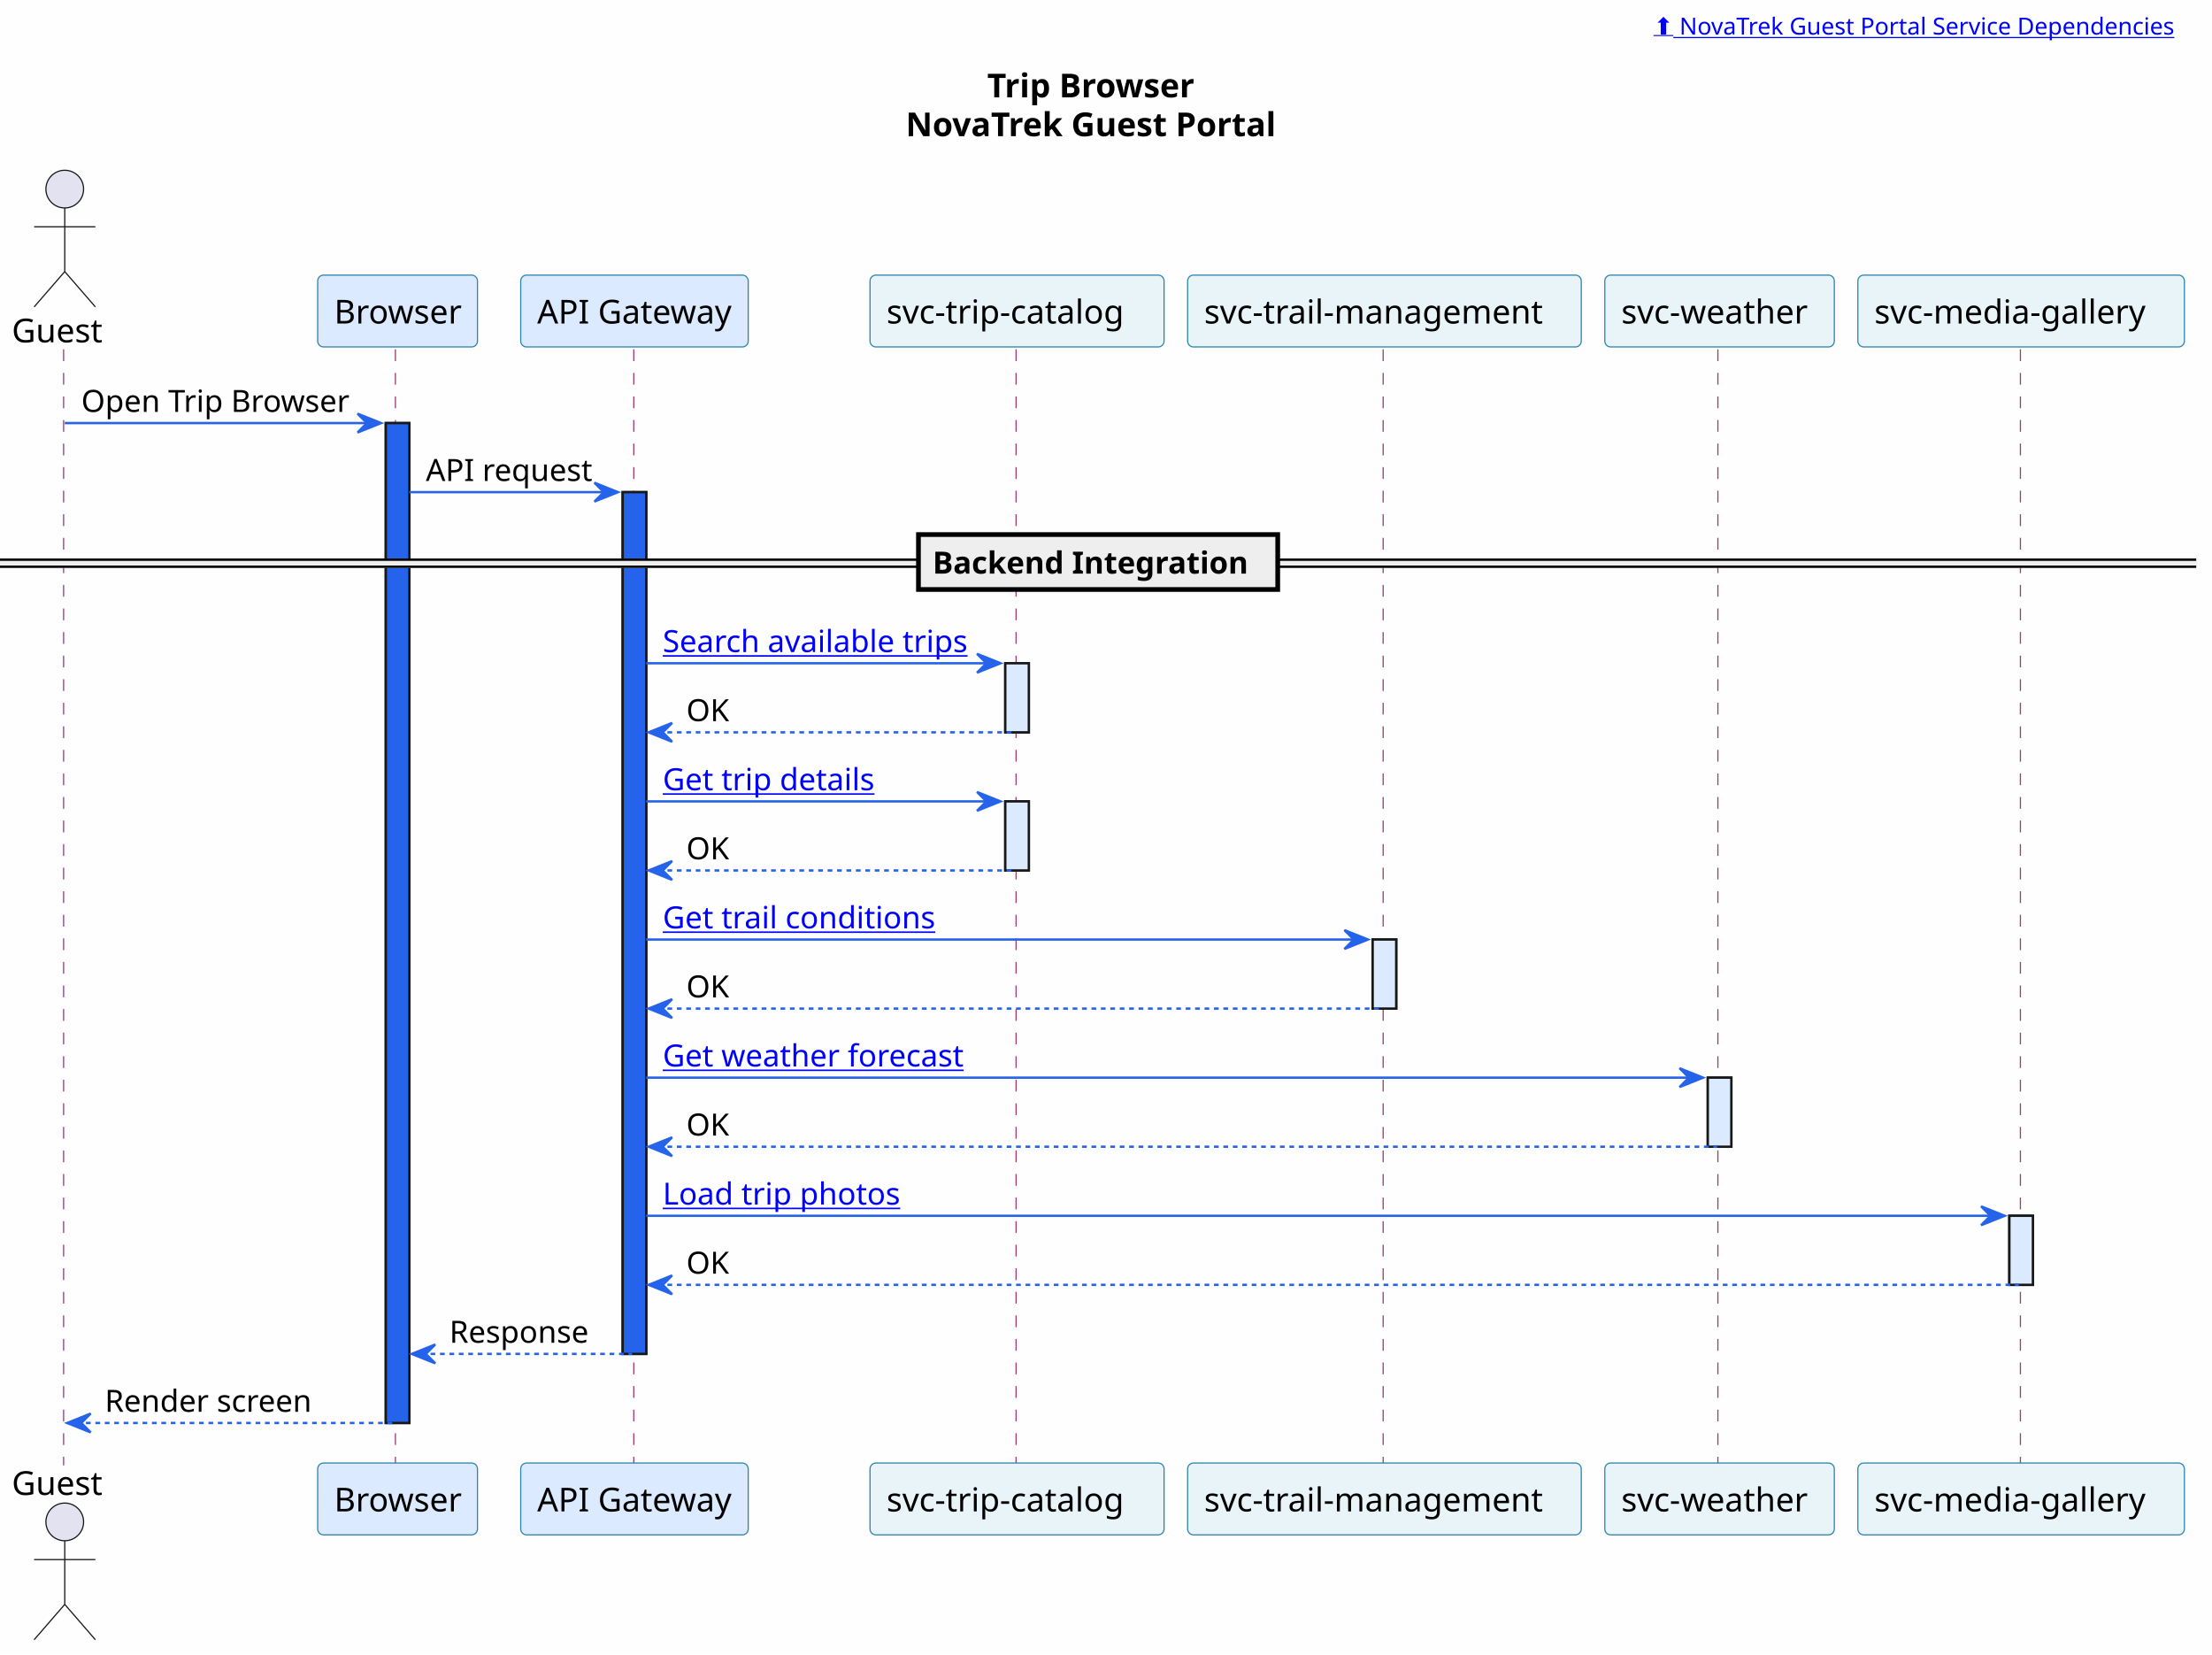
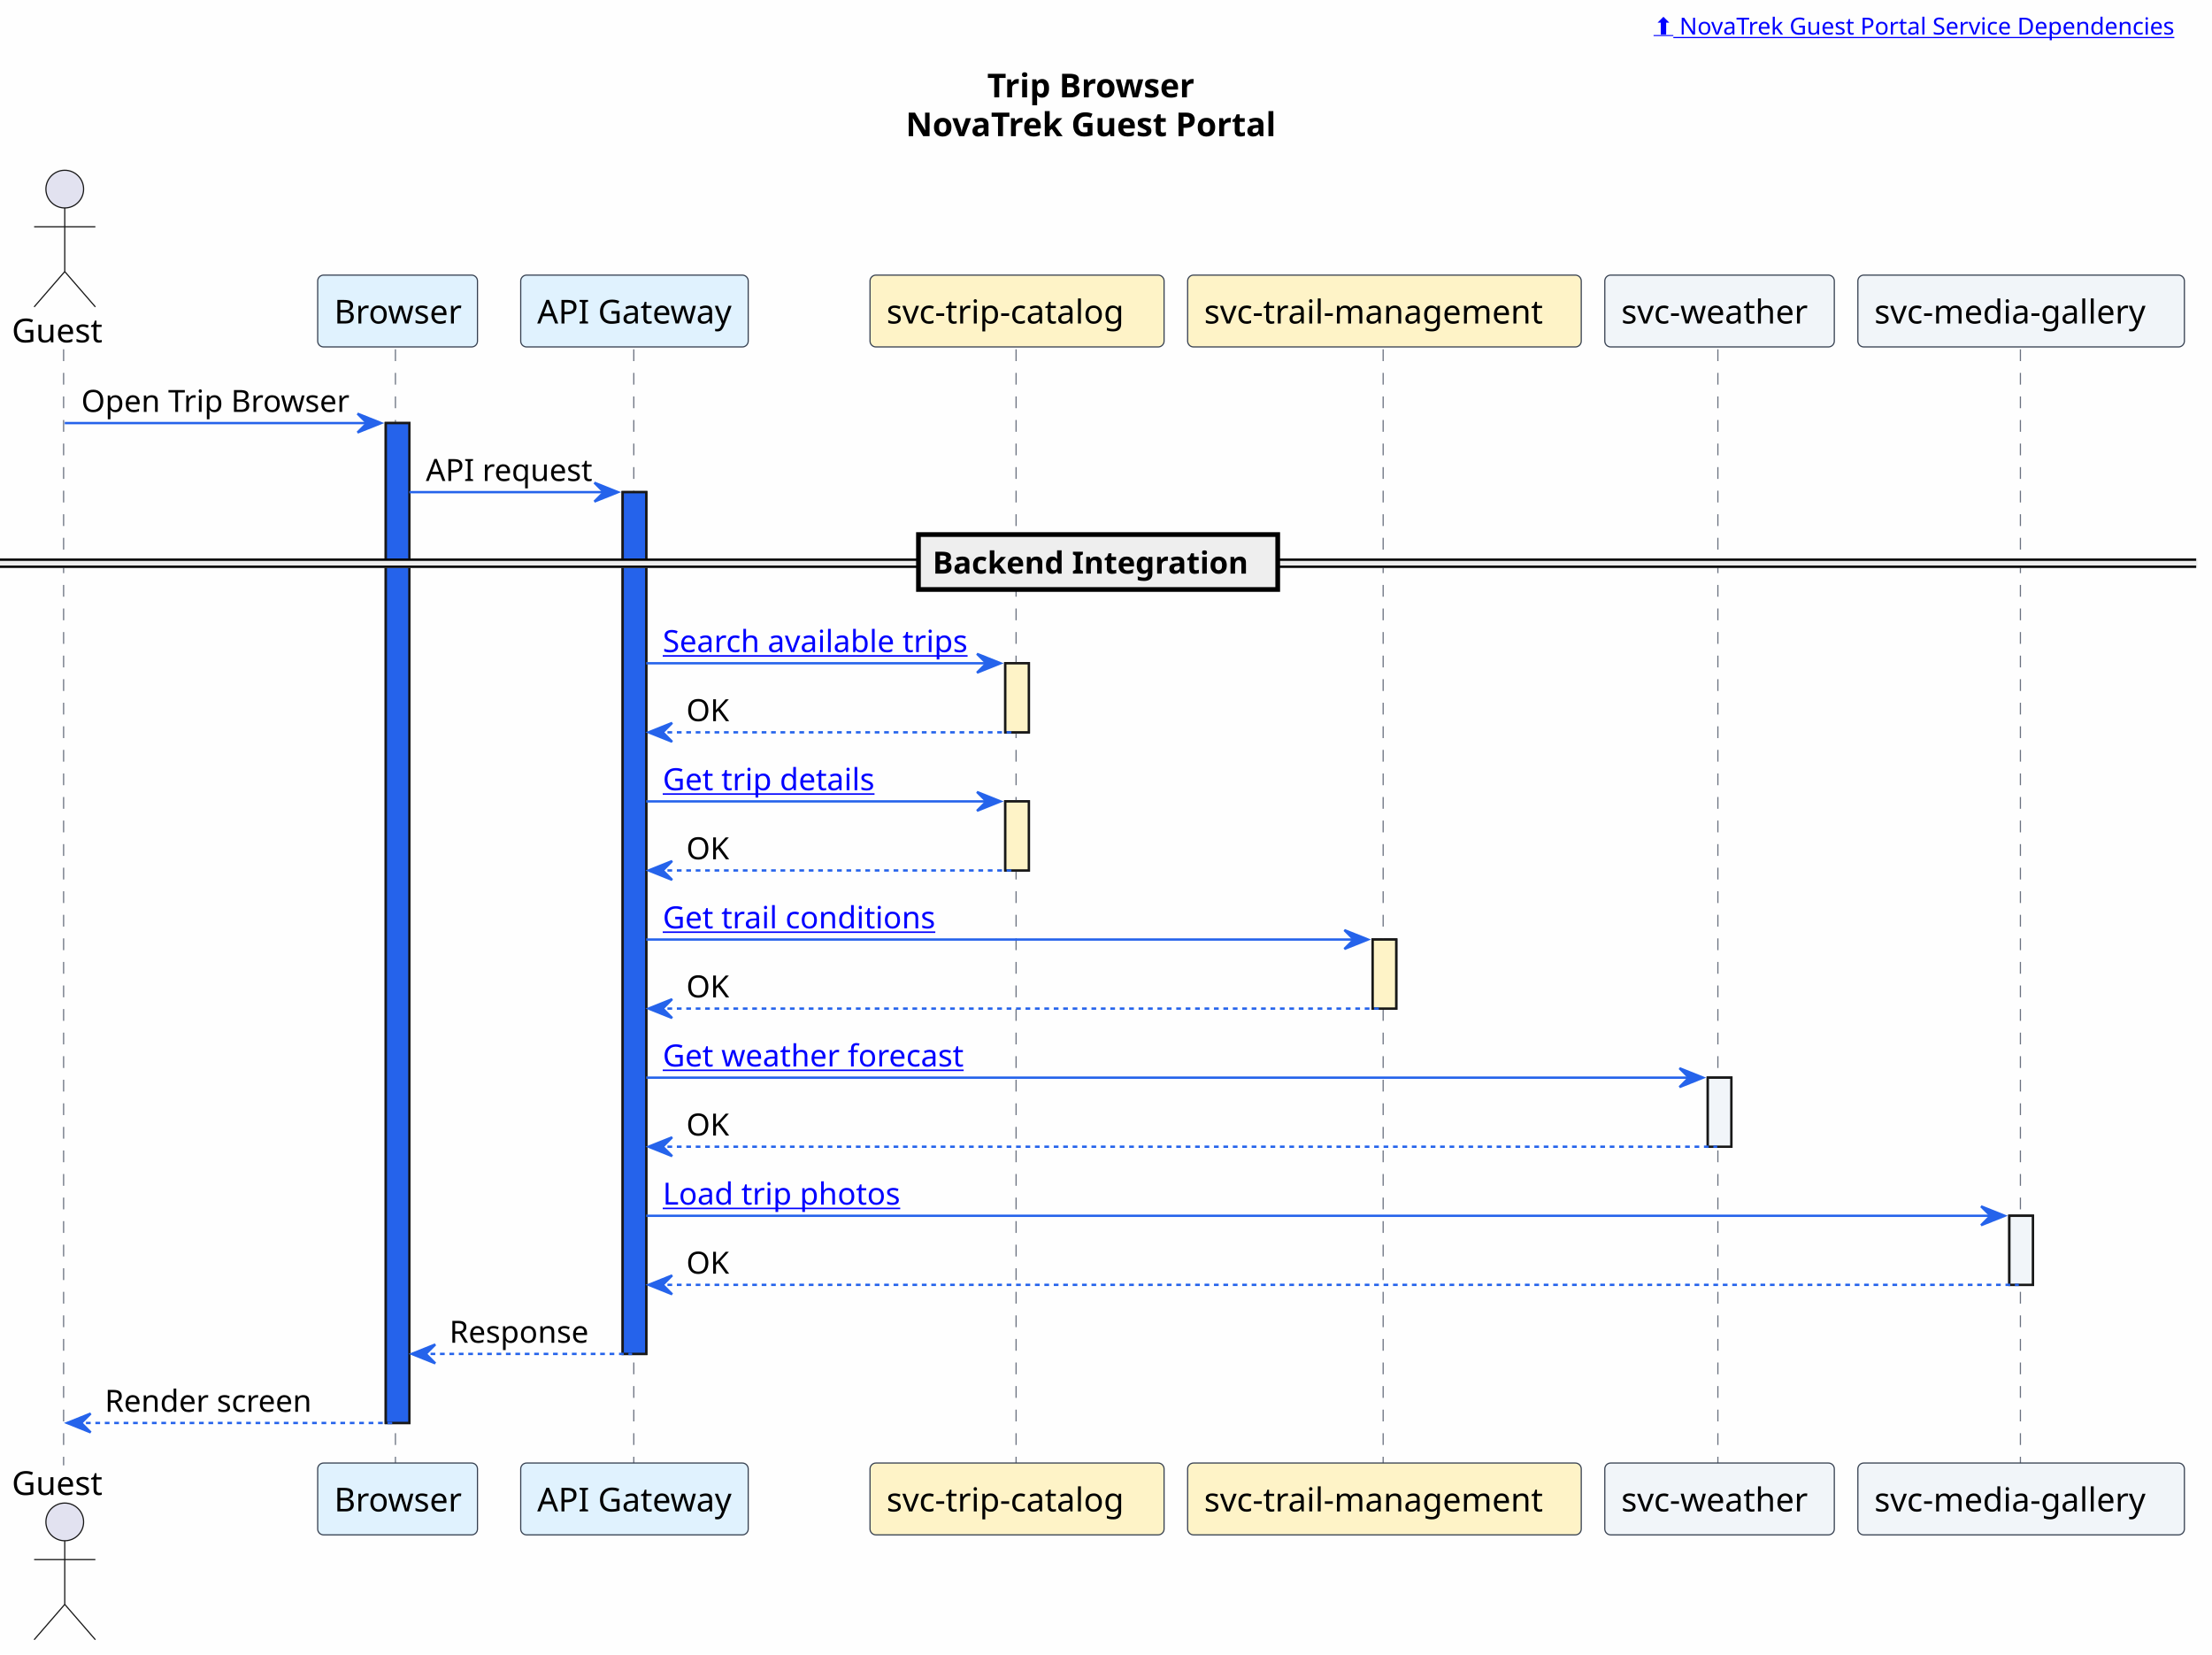
<svg xmlns="http://www.w3.org/2000/svg" xmlns:xlink="http://www.w3.org/1999/xlink" contentStyleType="text/css" data-diagram-type="SEQUENCE" height="702px" preserveAspectRatio="none" style="width:939px;height:702px;background:#FEFEFE;" version="1.1" viewBox="0 0 939 702" width="939px" zoomAndPan="magnify">
  <defs />
  <g>
    <rect fill="#FEFEFE" height="702" style="stroke:none;stroke-width:1;" width="939" x="0" y="0" />
    <text fill="#000000" font-family="'Segoe UI'" font-size="14" font-weight="bold" lengthAdjust="spacing" textLength="93.153" x="419.064" y="41.312">Trip Browser</text>
    <text fill="#000000" font-family="'Segoe UI'" font-size="14" font-weight="bold" lengthAdjust="spacing" textLength="162.326" x="384.478" y="57.801">NovaTrek Guest Portal</text>
    <g>
      <rect fill="#2563EB" height="424.348" style="stroke:#181818;stroke-width:1;" width="10" x="163.775" y="179.553" />
    </g>
    <g>
      <rect fill="#2563EB" height="365.727" style="stroke:#181818;stroke-width:1;" width="10" x="264.332" y="208.863" />
    </g>
    <g>
-       <rect fill="#DBEAFE" height="29.311" style="stroke:#181818;stroke-width:1;" width="10" x="426.741" y="281.484" />
-     </g>
-     <g>
-       <rect fill="#DBEAFE" height="29.311" style="stroke:#181818;stroke-width:1;" width="10" x="426.741" y="340.106" />
-     </g>
-     <g>
-       <rect fill="#DBEAFE" height="29.311" style="stroke:#181818;stroke-width:1;" width="10" x="582.698" y="398.727" />
-     </g>
-     <g>
-       <rect fill="#DBEAFE" height="29.311" style="stroke:#181818;stroke-width:1;" width="10" x="724.957" y="457.348" />
-     </g>
-     <g>
-       <rect fill="#DBEAFE" height="29.311" style="stroke:#181818;stroke-width:1;" width="10" x="852.976" y="515.969" />
+       <rect fill="#FEF3C7" height="29.311" style="stroke:#181818;stroke-width:1;" width="10" x="426.741" y="281.484" />
+     </g>
+     <g>
+       <rect fill="#FEF3C7" height="29.311" style="stroke:#181818;stroke-width:1;" width="10" x="426.741" y="340.106" />
+     </g>
+     <g>
+       <rect fill="#FEF3C7" height="29.311" style="stroke:#181818;stroke-width:1;" width="10" x="582.698" y="398.727" />
+     </g>
+     <g>
+       <rect fill="#F1F5F9" height="29.311" style="stroke:#181818;stroke-width:1;" width="10" x="724.957" y="457.348" />
+     </g>
+     <g>
+       <rect fill="#F1F5F9" height="29.311" style="stroke:#181818;stroke-width:1;" width="10" x="852.976" y="515.969" />
    </g>
    <g class="participant-lifeline" data-entity-uid="part1" data-qualified-name="User" id="part1-lifeline">
      <g>
        <rect fill="#000000" fill-opacity="0" height="473.658" width="8" x="23.489" y="148.242" />
-         <line style="stroke:#A23B72;stroke-width:0.5;stroke-dasharray:5,5;" x1="27" x2="27" y1="148.242" y2="621.9" />
+         <line style="stroke:#6B7280;stroke-width:0.5;stroke-dasharray:5,5;" x1="27" x2="27" y1="148.242" y2="621.9" />
      </g>
    </g>
    <g class="participant-lifeline" data-entity-uid="part2" data-qualified-name="App" id="part2-lifeline">
      <g>
        <rect fill="#000000" fill-opacity="0" height="473.658" width="8" x="164.775" y="148.242" />
-         <line style="stroke:#A23B72;stroke-width:0.5;stroke-dasharray:5,5;" x1="167.858" x2="167.858" y1="148.242" y2="621.9" />
+         <line style="stroke:#6B7280;stroke-width:0.5;stroke-dasharray:5,5;" x1="167.858" x2="167.858" y1="148.242" y2="621.9" />
      </g>
    </g>
    <g class="participant-lifeline" data-entity-uid="part3" data-qualified-name="GW" id="part3-lifeline">
      <g>
        <rect fill="#000000" fill-opacity="0" height="473.658" width="8" x="265.332" y="148.242" />
-         <line style="stroke:#A23B72;stroke-width:0.5;stroke-dasharray:5,5;" x1="269.043" x2="269.043" y1="148.242" y2="621.9" />
+         <line style="stroke:#6B7280;stroke-width:0.5;stroke-dasharray:5,5;" x1="269.043" x2="269.043" y1="148.242" y2="621.9" />
      </g>
    </g>
    <g class="participant-lifeline" data-entity-uid="part4" data-qualified-name="TC" id="part4-lifeline">
      <g>
        <rect fill="#000000" fill-opacity="0" height="473.658" width="8" x="427.741" y="148.242" />
-         <line style="stroke:#A23B72;stroke-width:0.5;stroke-dasharray:5,5;" x1="431.329" x2="431.329" y1="148.242" y2="621.9" />
+         <line style="stroke:#6B7280;stroke-width:0.5;stroke-dasharray:5,5;" x1="431.329" x2="431.329" y1="148.242" y2="621.9" />
      </g>
    </g>
    <g class="participant-lifeline" data-entity-uid="part5" data-qualified-name="TM" id="part5-lifeline">
      <g>
        <rect fill="#000000" fill-opacity="0" height="473.658" width="8" x="583.698" y="148.242" />
-         <line style="stroke:#A23B72;stroke-width:0.5;stroke-dasharray:5,5;" x1="587.153" x2="587.153" y1="148.242" y2="621.9" />
+         <line style="stroke:#6B7280;stroke-width:0.5;stroke-dasharray:5,5;" x1="587.153" x2="587.153" y1="148.242" y2="621.9" />
      </g>
    </g>
    <g class="participant-lifeline" data-entity-uid="part6" data-qualified-name="WX" id="part6-lifeline">
      <g>
        <rect fill="#000000" fill-opacity="0" height="473.658" width="8" x="725.957" y="148.242" />
-         <line style="stroke:#A23B72;stroke-width:0.5;stroke-dasharray:5,5;" x1="729.244" x2="729.244" y1="148.242" y2="621.9" />
+         <line style="stroke:#6B7280;stroke-width:0.5;stroke-dasharray:5,5;" x1="729.244" x2="729.244" y1="148.242" y2="621.9" />
      </g>
    </g>
    <g class="participant-lifeline" data-entity-uid="part7" data-qualified-name="MG" id="part7-lifeline">
      <g>
        <rect fill="#000000" fill-opacity="0" height="473.658" width="8" x="853.976" y="148.242" />
-         <line style="stroke:#A23B72;stroke-width:0.5;stroke-dasharray:5,5;" x1="857.669" x2="857.669" y1="148.242" y2="621.9" />
+         <line style="stroke:#6B7280;stroke-width:0.5;stroke-dasharray:5,5;" x1="857.669" x2="857.669" y1="148.242" y2="621.9" />
      </g>
    </g>
    <g class="participant participant-head" data-entity-uid="part1" data-qualified-name="User" id="part1-head">
      <a href="/actors/#guest" target="_top" title="/actors/#guest" xlink:actuate="onRequest" xlink:href="/actors/#guest" xlink:show="new" xlink:title="/actors/#guest" xlink:type="simple">
        <text fill="#000000" font-family="'Segoe UI'" font-size="14" lengthAdjust="spacing" textLength="38.978" x="5" y="145.289">Guest</text>
        <ellipse cx="27.489" cy="80.254" fill="#E2E2F0" rx="8" ry="8" style="stroke:#181818;stroke-width:0.5;" />
        <path d="M27.489,88.254 L27.489,115.254 M14.489,96.254 L40.489,96.254 M27.489,115.254 L14.489,130.254 M27.489,115.254 L40.489,130.254" fill="none" style="stroke:#181818;stroke-width:0.5;" />
      </a>
    </g>
    <g class="participant participant-tail" data-entity-uid="part1" data-qualified-name="User" id="part1-tail">
      <a href="/actors/#guest" target="_top" title="/actors/#guest" xlink:actuate="onRequest" xlink:href="/actors/#guest" xlink:show="new" xlink:title="/actors/#guest" xlink:type="simple">
        <text fill="#000000" font-family="'Segoe UI'" font-size="14" lengthAdjust="spacing" textLength="38.978" x="5" y="634.436">Guest</text>
        <ellipse cx="27.489" cy="645.889" fill="#E2E2F0" rx="8" ry="8" style="stroke:#181818;stroke-width:0.5;" />
        <path d="M27.489,653.889 L27.489,680.889 M14.489,661.889 L40.489,661.889 M27.489,680.889 L14.489,695.889 M27.489,680.889 L40.489,695.889" fill="none" style="stroke:#181818;stroke-width:0.5;" />
      </a>
    </g>
    <g class="participant participant-head" data-entity-uid="part2" data-qualified-name="App" id="part2-head">
      <a href="/applications/web-guest-portal/" target="_top" title="/applications/web-guest-portal/" xlink:actuate="onRequest" xlink:href="/applications/web-guest-portal/" xlink:show="new" xlink:title="/applications/web-guest-portal/" xlink:type="simple">
-         <rect fill="#DBEAFE" height="30.488" rx="2.5" ry="2.5" style="stroke:#2E86AB;stroke-width:0.5;" width="67.833" x="134.858" y="116.754" />
+         <rect fill="#E0F2FE" height="30.488" rx="2.5" ry="2.5" style="stroke:#374151;stroke-width:0.5;" width="67.833" x="134.858" y="116.754" />
        <text fill="#000000" font-family="'Segoe UI'" font-size="14" lengthAdjust="spacing" textLength="53.833" x="141.858" y="137.289">Browser</text>
      </a>
    </g>
    <g class="participant participant-tail" data-entity-uid="part2" data-qualified-name="App" id="part2-tail">
      <a href="/applications/web-guest-portal/" target="_top" title="/applications/web-guest-portal/" xlink:actuate="onRequest" xlink:href="/applications/web-guest-portal/" xlink:show="new" xlink:title="/applications/web-guest-portal/" xlink:type="simple">
-         <rect fill="#DBEAFE" height="30.488" rx="2.5" ry="2.5" style="stroke:#2E86AB;stroke-width:0.5;" width="67.833" x="134.858" y="620.9" />
+         <rect fill="#E0F2FE" height="30.488" rx="2.5" ry="2.5" style="stroke:#374151;stroke-width:0.5;" width="67.833" x="134.858" y="620.9" />
        <text fill="#000000" font-family="'Segoe UI'" font-size="14" lengthAdjust="spacing" textLength="53.833" x="141.858" y="641.436">Browser</text>
      </a>
    </g>
    <g class="participant participant-head" data-entity-uid="part3" data-qualified-name="GW" id="part3-head">
      <a href="/actors/#api-gateway" target="_top" title="/actors/#api-gateway" xlink:actuate="onRequest" xlink:href="/actors/#api-gateway" xlink:show="new" xlink:title="/actors/#api-gateway" xlink:type="simple">
-         <rect fill="#DBEAFE" height="30.488" rx="2.5" ry="2.5" style="stroke:#2E86AB;stroke-width:0.5;" width="96.578" x="221.043" y="116.754" />
+         <rect fill="#E0F2FE" height="30.488" rx="2.5" ry="2.5" style="stroke:#374151;stroke-width:0.5;" width="96.578" x="221.043" y="116.754" />
        <text fill="#000000" font-family="'Segoe UI'" font-size="14" lengthAdjust="spacing" textLength="82.578" x="228.043" y="137.289">API Gateway</text>
      </a>
    </g>
    <g class="participant participant-tail" data-entity-uid="part3" data-qualified-name="GW" id="part3-tail">
      <a href="/actors/#api-gateway" target="_top" title="/actors/#api-gateway" xlink:actuate="onRequest" xlink:href="/actors/#api-gateway" xlink:show="new" xlink:title="/actors/#api-gateway" xlink:type="simple">
-         <rect fill="#DBEAFE" height="30.488" rx="2.5" ry="2.5" style="stroke:#2E86AB;stroke-width:0.5;" width="96.578" x="221.043" y="620.9" />
+         <rect fill="#E0F2FE" height="30.488" rx="2.5" ry="2.5" style="stroke:#374151;stroke-width:0.5;" width="96.578" x="221.043" y="620.9" />
        <text fill="#000000" font-family="'Segoe UI'" font-size="14" lengthAdjust="spacing" textLength="82.578" x="228.043" y="641.436">API Gateway</text>
      </a>
    </g>
    <g class="participant participant-head" data-entity-uid="part4" data-qualified-name="TC" id="part4-head">
      <a href="/microservices/svc-trip-catalog/" target="_top" title="/microservices/svc-trip-catalog/" xlink:actuate="onRequest" xlink:href="/microservices/svc-trip-catalog/" xlink:show="new" xlink:title="/microservices/svc-trip-catalog/" xlink:type="simple">
-         <rect fill="#E8F4F8" height="30.488" rx="2.5" ry="2.5" style="stroke:#2E86AB;stroke-width:0.5;" width="124.824" x="369.329" y="116.754" />
+         <rect fill="#FEF3C7" height="30.488" rx="2.5" ry="2.5" style="stroke:#374151;stroke-width:0.5;" width="124.824" x="369.329" y="116.754" />
        <text fill="#000000" font-family="'Segoe UI'" font-size="14" lengthAdjust="spacing" textLength="110.824" x="376.329" y="137.289">svc-trip-catalog</text>
      </a>
    </g>
    <g class="participant participant-tail" data-entity-uid="part4" data-qualified-name="TC" id="part4-tail">
      <a href="/microservices/svc-trip-catalog/" target="_top" title="/microservices/svc-trip-catalog/" xlink:actuate="onRequest" xlink:href="/microservices/svc-trip-catalog/" xlink:show="new" xlink:title="/microservices/svc-trip-catalog/" xlink:type="simple">
-         <rect fill="#E8F4F8" height="30.488" rx="2.5" ry="2.5" style="stroke:#2E86AB;stroke-width:0.5;" width="124.824" x="369.329" y="620.9" />
+         <rect fill="#FEF3C7" height="30.488" rx="2.5" ry="2.5" style="stroke:#374151;stroke-width:0.5;" width="124.824" x="369.329" y="620.9" />
        <text fill="#000000" font-family="'Segoe UI'" font-size="14" lengthAdjust="spacing" textLength="110.824" x="376.329" y="641.436">svc-trip-catalog</text>
      </a>
    </g>
    <g class="participant participant-head" data-entity-uid="part5" data-qualified-name="TM" id="part5-head">
      <a href="/microservices/svc-trail-management/" target="_top" title="/microservices/svc-trail-management/" xlink:actuate="onRequest" xlink:href="/microservices/svc-trail-management/" xlink:show="new" xlink:title="/microservices/svc-trail-management/" xlink:type="simple">
-         <rect fill="#E8F4F8" height="30.488" rx="2.5" ry="2.5" style="stroke:#2E86AB;stroke-width:0.5;" width="167.091" x="504.153" y="116.754" />
+         <rect fill="#FEF3C7" height="30.488" rx="2.5" ry="2.5" style="stroke:#374151;stroke-width:0.5;" width="167.091" x="504.153" y="116.754" />
        <text fill="#000000" font-family="'Segoe UI'" font-size="14" lengthAdjust="spacing" textLength="153.091" x="511.153" y="137.289">svc-trail-management</text>
      </a>
    </g>
    <g class="participant participant-tail" data-entity-uid="part5" data-qualified-name="TM" id="part5-tail">
      <a href="/microservices/svc-trail-management/" target="_top" title="/microservices/svc-trail-management/" xlink:actuate="onRequest" xlink:href="/microservices/svc-trail-management/" xlink:show="new" xlink:title="/microservices/svc-trail-management/" xlink:type="simple">
-         <rect fill="#E8F4F8" height="30.488" rx="2.5" ry="2.5" style="stroke:#2E86AB;stroke-width:0.5;" width="167.091" x="504.153" y="620.9" />
+         <rect fill="#FEF3C7" height="30.488" rx="2.5" ry="2.5" style="stroke:#374151;stroke-width:0.5;" width="167.091" x="504.153" y="620.9" />
        <text fill="#000000" font-family="'Segoe UI'" font-size="14" lengthAdjust="spacing" textLength="153.091" x="511.153" y="641.436">svc-trail-management</text>
      </a>
    </g>
    <g class="participant participant-head" data-entity-uid="part6" data-qualified-name="WX" id="part6-head">
      <a href="/microservices/svc-weather/" target="_top" title="/microservices/svc-weather/" xlink:actuate="onRequest" xlink:href="/microservices/svc-weather/" xlink:show="new" xlink:title="/microservices/svc-weather/" xlink:type="simple">
-         <rect fill="#E8F4F8" height="30.488" rx="2.5" ry="2.5" style="stroke:#2E86AB;stroke-width:0.5;" width="97.426" x="681.244" y="116.754" />
+         <rect fill="#F1F5F9" height="30.488" rx="2.5" ry="2.5" style="stroke:#374151;stroke-width:0.5;" width="97.426" x="681.244" y="116.754" />
        <text fill="#000000" font-family="'Segoe UI'" font-size="14" lengthAdjust="spacing" textLength="83.426" x="688.244" y="137.289">svc-weather</text>
      </a>
    </g>
    <g class="participant participant-tail" data-entity-uid="part6" data-qualified-name="WX" id="part6-tail">
      <a href="/microservices/svc-weather/" target="_top" title="/microservices/svc-weather/" xlink:actuate="onRequest" xlink:href="/microservices/svc-weather/" xlink:show="new" xlink:title="/microservices/svc-weather/" xlink:type="simple">
-         <rect fill="#E8F4F8" height="30.488" rx="2.5" ry="2.5" style="stroke:#2E86AB;stroke-width:0.5;" width="97.426" x="681.244" y="620.9" />
+         <rect fill="#F1F5F9" height="30.488" rx="2.5" ry="2.5" style="stroke:#374151;stroke-width:0.5;" width="97.426" x="681.244" y="620.9" />
        <text fill="#000000" font-family="'Segoe UI'" font-size="14" lengthAdjust="spacing" textLength="83.426" x="688.244" y="641.436">svc-weather</text>
      </a>
    </g>
    <g class="participant participant-head" data-entity-uid="part7" data-qualified-name="MG" id="part7-head">
      <a href="/microservices/svc-media-gallery/" target="_top" title="/microservices/svc-media-gallery/" xlink:actuate="onRequest" xlink:href="/microservices/svc-media-gallery/" xlink:show="new" xlink:title="/microservices/svc-media-gallery/" xlink:type="simple">
-         <rect fill="#E8F4F8" height="30.488" rx="2.5" ry="2.5" style="stroke:#2E86AB;stroke-width:0.5;" width="138.612" x="788.669" y="116.754" />
+         <rect fill="#F1F5F9" height="30.488" rx="2.5" ry="2.5" style="stroke:#374151;stroke-width:0.5;" width="138.612" x="788.669" y="116.754" />
        <text fill="#000000" font-family="'Segoe UI'" font-size="14" lengthAdjust="spacing" textLength="124.612" x="795.669" y="137.289">svc-media-gallery</text>
      </a>
    </g>
    <g class="participant participant-tail" data-entity-uid="part7" data-qualified-name="MG" id="part7-tail">
      <a href="/microservices/svc-media-gallery/" target="_top" title="/microservices/svc-media-gallery/" xlink:actuate="onRequest" xlink:href="/microservices/svc-media-gallery/" xlink:show="new" xlink:title="/microservices/svc-media-gallery/" xlink:type="simple">
-         <rect fill="#E8F4F8" height="30.488" rx="2.5" ry="2.5" style="stroke:#2E86AB;stroke-width:0.5;" width="138.612" x="788.669" y="620.9" />
+         <rect fill="#F1F5F9" height="30.488" rx="2.5" ry="2.5" style="stroke:#374151;stroke-width:0.5;" width="138.612" x="788.669" y="620.9" />
        <text fill="#000000" font-family="'Segoe UI'" font-size="14" lengthAdjust="spacing" textLength="124.612" x="795.669" y="641.436">svc-media-gallery</text>
      </a>
    </g>
    <g>
      <rect fill="#2563EB" height="424.348" style="stroke:#181818;stroke-width:1;" width="10" x="163.775" y="179.553" />
    </g>
    <g>
      <rect fill="#2563EB" height="365.727" style="stroke:#181818;stroke-width:1;" width="10" x="264.332" y="208.863" />
    </g>
    <g>
-       <rect fill="#DBEAFE" height="29.311" style="stroke:#181818;stroke-width:1;" width="10" x="426.741" y="281.484" />
-     </g>
-     <g>
-       <rect fill="#DBEAFE" height="29.311" style="stroke:#181818;stroke-width:1;" width="10" x="426.741" y="340.106" />
-     </g>
-     <g>
-       <rect fill="#DBEAFE" height="29.311" style="stroke:#181818;stroke-width:1;" width="10" x="582.698" y="398.727" />
-     </g>
-     <g>
-       <rect fill="#DBEAFE" height="29.311" style="stroke:#181818;stroke-width:1;" width="10" x="724.957" y="457.348" />
-     </g>
-     <g>
-       <rect fill="#DBEAFE" height="29.311" style="stroke:#181818;stroke-width:1;" width="10" x="852.976" y="515.969" />
+       <rect fill="#FEF3C7" height="29.311" style="stroke:#181818;stroke-width:1;" width="10" x="426.741" y="281.484" />
+     </g>
+     <g>
+       <rect fill="#FEF3C7" height="29.311" style="stroke:#181818;stroke-width:1;" width="10" x="426.741" y="340.106" />
+     </g>
+     <g>
+       <rect fill="#FEF3C7" height="29.311" style="stroke:#181818;stroke-width:1;" width="10" x="582.698" y="398.727" />
+     </g>
+     <g>
+       <rect fill="#F1F5F9" height="29.311" style="stroke:#181818;stroke-width:1;" width="10" x="724.957" y="457.348" />
+     </g>
+     <g>
+       <rect fill="#F1F5F9" height="29.311" style="stroke:#181818;stroke-width:1;" width="10" x="852.976" y="515.969" />
    </g>
    <g class="message" data-entity-1="part1" data-entity-2="part2" id="msg1">
      <polygon fill="#2563EB" points="151.775,175.553,161.775,179.553,151.775,183.553,155.775,179.553" style="stroke:#2563EB;stroke-width:1;" />
      <line style="stroke:#2563EB;stroke-width:1;" x1="27.489" x2="157.775" y1="179.553" y2="179.553" />
      <text fill="#000000" font-family="'Segoe UI'" font-size="13" lengthAdjust="spacing" textLength="117.286" x="34.489" y="174.81">Open Trip Browser</text>
    </g>
    <g class="message" data-entity-1="part2" data-entity-2="part3" id="msg2">
      <polygon fill="#2563EB" points="252.332,204.863,262.332,208.863,252.332,212.863,256.332,208.863" style="stroke:#2563EB;stroke-width:1;" />
      <line style="stroke:#2563EB;stroke-width:1;" x1="173.775" x2="258.332" y1="208.863" y2="208.863" />
      <text fill="#000000" font-family="'Segoe UI'" font-size="13" lengthAdjust="spacing" textLength="71.557" x="180.775" y="204.121">API request</text>
    </g>
    <rect fill="#EEEEEE" height="3" style="stroke:#EEEEEE;stroke-width:1;" width="932.282" x="0" y="237.519" />
    <line style="stroke:#000000;stroke-width:1;" x1="0" x2="932.282" y1="237.519" y2="237.519" />
    <line style="stroke:#000000;stroke-width:1;" x1="0" x2="932.282" y1="240.519" y2="240.519" />
    <rect fill="#EEEEEE" height="23.311" style="stroke:#000000;stroke-width:2;" width="152.512" x="389.885" y="226.863" />
    <text fill="#000000" font-family="'Segoe UI'" font-size="13" font-weight="bold" lengthAdjust="spacing" textLength="134.227" x="395.885" y="243.432">Backend Integration</text>
    <g class="message" data-entity-1="part3" data-entity-2="part4" id="msg3">
      <polygon fill="#2563EB" points="414.741,277.484,424.741,281.484,414.741,285.484,418.741,281.484" style="stroke:#2563EB;stroke-width:1;" />
      <line style="stroke:#2563EB;stroke-width:1;" x1="274.332" x2="420.741" y1="281.484" y2="281.484" />
      <a href="/microservices/svc-trip-catalog/#get-trips-search-trips-with-filters" target="_top" title="/microservices/svc-trip-catalog/#get-trips-search-trips-with-filters" xlink:actuate="onRequest" xlink:href="/microservices/svc-trip-catalog/#get-trips-search-trips-with-filters" xlink:show="new" xlink:title="/microservices/svc-trip-catalog/#get-trips-search-trips-with-filters" xlink:type="simple">
        <text fill="#0000FF" font-family="'Segoe UI'" font-size="13" lengthAdjust="spacing" text-decoration="underline" textLength="133.409" x="281.332" y="276.742">Search available trips</text>
      </a>
    </g>
    <g class="message" data-entity-1="part4" data-entity-2="part3" id="msg4">
      <polygon fill="#2563EB" points="285.332,306.795,275.332,310.795,285.332,314.795,281.332,310.795" style="stroke:#2563EB;stroke-width:1;" />
      <line style="stroke:#2563EB;stroke-width:1;stroke-dasharray:2,2;" x1="279.332" x2="430.741" y1="310.795" y2="310.795" />
      <text fill="#000000" font-family="'Segoe UI'" font-size="13" lengthAdjust="spacing" textLength="18.586" x="291.332" y="306.053">OK</text>
    </g>
    <g class="message" data-entity-1="part3" data-entity-2="part4" id="msg5">
      <polygon fill="#2563EB" points="414.741,336.106,424.741,340.106,414.741,344.106,418.741,340.106" style="stroke:#2563EB;stroke-width:1;" />
      <line style="stroke:#2563EB;stroke-width:1;" x1="274.332" x2="420.741" y1="340.106" y2="340.106" />
      <a href="/microservices/svc-trip-catalog/#get-tripstrip_id-get-trip-details" target="_top" title="/microservices/svc-trip-catalog/#get-tripstrip_id-get-trip-details" xlink:actuate="onRequest" xlink:href="/microservices/svc-trip-catalog/#get-tripstrip_id-get-trip-details" xlink:show="new" xlink:title="/microservices/svc-trip-catalog/#get-tripstrip_id-get-trip-details" xlink:type="simple">
        <text fill="#0000FF" font-family="'Segoe UI'" font-size="13" lengthAdjust="spacing" text-decoration="underline" textLength="93.457" x="281.332" y="335.363">Get trip details</text>
      </a>
    </g>
    <g class="message" data-entity-1="part4" data-entity-2="part3" id="msg6">
      <polygon fill="#2563EB" points="285.332,365.416,275.332,369.416,285.332,373.416,281.332,369.416" style="stroke:#2563EB;stroke-width:1;" />
      <line style="stroke:#2563EB;stroke-width:1;stroke-dasharray:2,2;" x1="279.332" x2="430.741" y1="369.416" y2="369.416" />
      <text fill="#000000" font-family="'Segoe UI'" font-size="13" lengthAdjust="spacing" textLength="18.586" x="291.332" y="364.674">OK</text>
    </g>
    <g class="message" data-entity-1="part3" data-entity-2="part5" id="msg7">
      <polygon fill="#2563EB" points="570.698,394.727,580.698,398.727,570.698,402.727,574.698,398.727" style="stroke:#2563EB;stroke-width:1;" />
      <line style="stroke:#2563EB;stroke-width:1;" x1="274.332" x2="576.698" y1="398.727" y2="398.727" />
      <a href="/microservices/svc-trail-management/#get-trailstrail_idconditions-get-current-trail-conditions" target="_top" title="/microservices/svc-trail-management/#get-trailstrail_idconditions-get-current-trail-conditions" xlink:actuate="onRequest" xlink:href="/microservices/svc-trail-management/#get-trailstrail_idconditions-get-current-trail-conditions" xlink:show="new" xlink:title="/microservices/svc-trail-management/#get-trailstrail_idconditions-get-current-trail-conditions" xlink:type="simple">
        <text fill="#0000FF" font-family="'Segoe UI'" font-size="13" lengthAdjust="spacing" text-decoration="underline" textLength="120.555" x="281.332" y="393.984">Get trail conditions</text>
      </a>
    </g>
    <g class="message" data-entity-1="part5" data-entity-2="part3" id="msg8">
      <polygon fill="#2563EB" points="285.332,424.037,275.332,428.037,285.332,432.037,281.332,428.037" style="stroke:#2563EB;stroke-width:1;" />
      <line style="stroke:#2563EB;stroke-width:1;stroke-dasharray:2,2;" x1="279.332" x2="586.698" y1="428.037" y2="428.037" />
      <text fill="#000000" font-family="'Segoe UI'" font-size="13" lengthAdjust="spacing" textLength="18.586" x="291.332" y="423.295">OK</text>
    </g>
    <g class="message" data-entity-1="part3" data-entity-2="part6" id="msg9">
      <polygon fill="#2563EB" points="712.957,453.348,722.957,457.348,712.957,461.348,716.957,457.348" style="stroke:#2563EB;stroke-width:1;" />
      <line style="stroke:#2563EB;stroke-width:1;" x1="274.332" x2="718.957" y1="457.348" y2="457.348" />
      <a href="/microservices/svc-weather/#get-weatherforecast-get-weather-forecast" target="_top" title="/microservices/svc-weather/#get-weatherforecast-get-weather-forecast" xlink:actuate="onRequest" xlink:href="/microservices/svc-weather/#get-weatherforecast-get-weather-forecast" xlink:show="new" xlink:title="/microservices/svc-weather/#get-weatherforecast-get-weather-forecast" xlink:type="simple">
        <text fill="#0000FF" font-family="'Segoe UI'" font-size="13" lengthAdjust="spacing" text-decoration="underline" textLength="130.311" x="281.332" y="452.606">Get weather forecast</text>
      </a>
    </g>
    <g class="message" data-entity-1="part6" data-entity-2="part3" id="msg10">
      <polygon fill="#2563EB" points="285.332,482.658,275.332,486.658,285.332,490.658,281.332,486.658" style="stroke:#2563EB;stroke-width:1;" />
      <line style="stroke:#2563EB;stroke-width:1;stroke-dasharray:2,2;" x1="279.332" x2="728.957" y1="486.658" y2="486.658" />
      <text fill="#000000" font-family="'Segoe UI'" font-size="13" lengthAdjust="spacing" textLength="18.586" x="291.332" y="481.916">OK</text>
    </g>
    <g class="message" data-entity-1="part3" data-entity-2="part7" id="msg11">
      <polygon fill="#2563EB" points="840.976,511.969,850.976,515.969,840.976,519.969,844.976,515.969" style="stroke:#2563EB;stroke-width:1;" />
      <line style="stroke:#2563EB;stroke-width:1;" x1="274.332" x2="846.976" y1="515.969" y2="515.969" />
      <a href="/microservices/svc-media-gallery/#get-media-list-media-by-reservation-or-trip" target="_top" title="/microservices/svc-media-gallery/#get-media-list-media-by-reservation-or-trip" xlink:actuate="onRequest" xlink:href="/microservices/svc-media-gallery/#get-media-list-media-by-reservation-or-trip" xlink:show="new" xlink:title="/microservices/svc-media-gallery/#get-media-list-media-by-reservation-or-trip" xlink:type="simple">
        <text fill="#0000FF" font-family="'Segoe UI'" font-size="13" lengthAdjust="spacing" text-decoration="underline" textLength="104.336" x="281.332" y="511.227">Load trip photos</text>
      </a>
    </g>
    <g class="message" data-entity-1="part7" data-entity-2="part3" id="msg12">
      <polygon fill="#2563EB" points="285.332,541.279,275.332,545.279,285.332,549.279,281.332,545.279" style="stroke:#2563EB;stroke-width:1;" />
      <line style="stroke:#2563EB;stroke-width:1;stroke-dasharray:2,2;" x1="279.332" x2="856.976" y1="545.279" y2="545.279" />
      <text fill="#000000" font-family="'Segoe UI'" font-size="13" lengthAdjust="spacing" textLength="18.586" x="291.332" y="540.537">OK</text>
    </g>
    <g class="message" data-entity-1="part3" data-entity-2="part2" id="msg13">
      <polygon fill="#2563EB" points="184.775,570.59,174.775,574.59,184.775,578.59,180.775,574.59" style="stroke:#2563EB;stroke-width:1;" />
      <line style="stroke:#2563EB;stroke-width:1;stroke-dasharray:2,2;" x1="178.775" x2="268.332" y1="574.59" y2="574.59" />
      <text fill="#000000" font-family="'Segoe UI'" font-size="13" lengthAdjust="spacing" textLength="60.195" x="190.775" y="569.848">Response</text>
    </g>
    <g class="message" data-entity-1="part2" data-entity-2="part1" id="msg14">
      <polygon fill="#2563EB" points="38.489,599.9,28.489,603.9,38.489,607.9,34.489,603.9" style="stroke:#2563EB;stroke-width:1;" />
      <line style="stroke:#2563EB;stroke-width:1;stroke-dasharray:2,2;" x1="32.489" x2="167.775" y1="603.9" y2="603.9" />
      <text fill="#000000" font-family="'Segoe UI'" font-size="13" lengthAdjust="spacing" textLength="89.546" x="44.489" y="599.158">Render screen</text>
    </g>
    <a href="/applications/web-guest-portal/#service-dependencies" target="_top" title="/applications/web-guest-portal/#service-dependencies" xlink:actuate="onRequest" xlink:href="/applications/web-guest-portal/#service-dependencies" xlink:show="new" xlink:title="/applications/web-guest-portal/#service-dependencies" xlink:type="simple">
      <text fill="#0000FF" font-family="'Segoe UI'" font-size="10" lengthAdjust="spacing" text-decoration="underline" textLength="229.331" x="701.951" y="14.668">⬆ NovaTrek Guest Portal Service Dependencies</text>
    </a>
  </g>
</svg>
